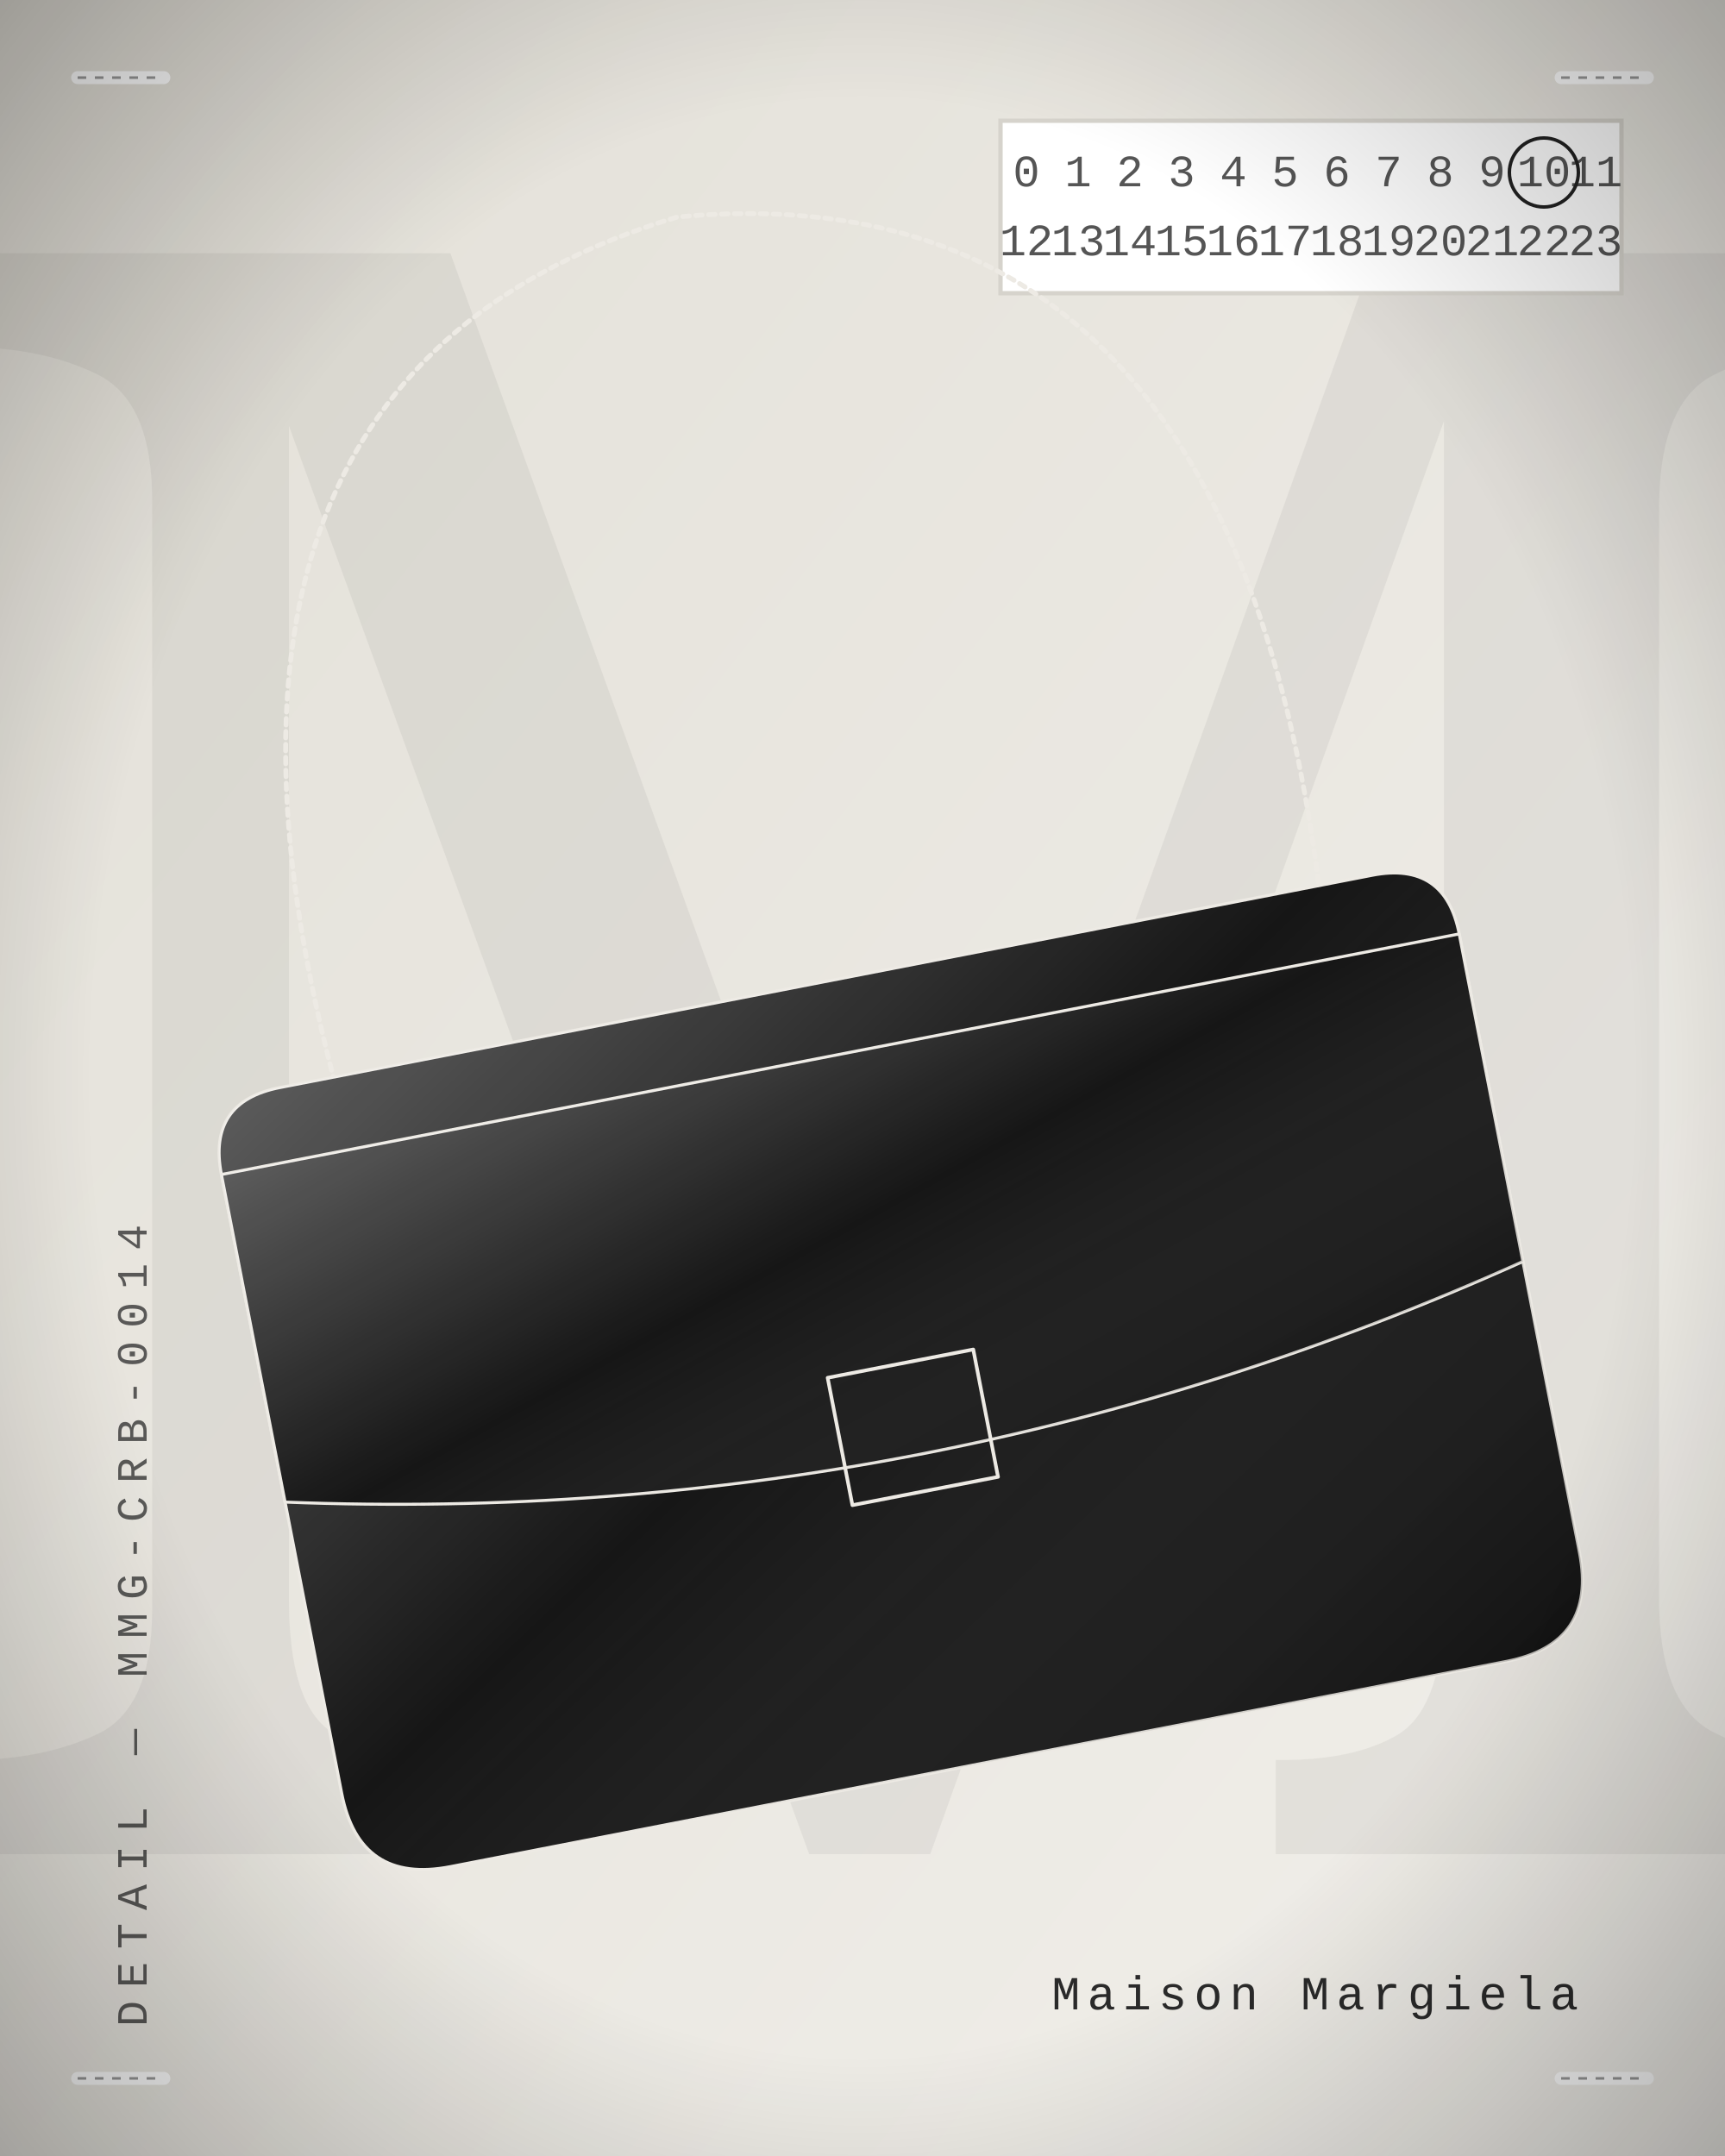
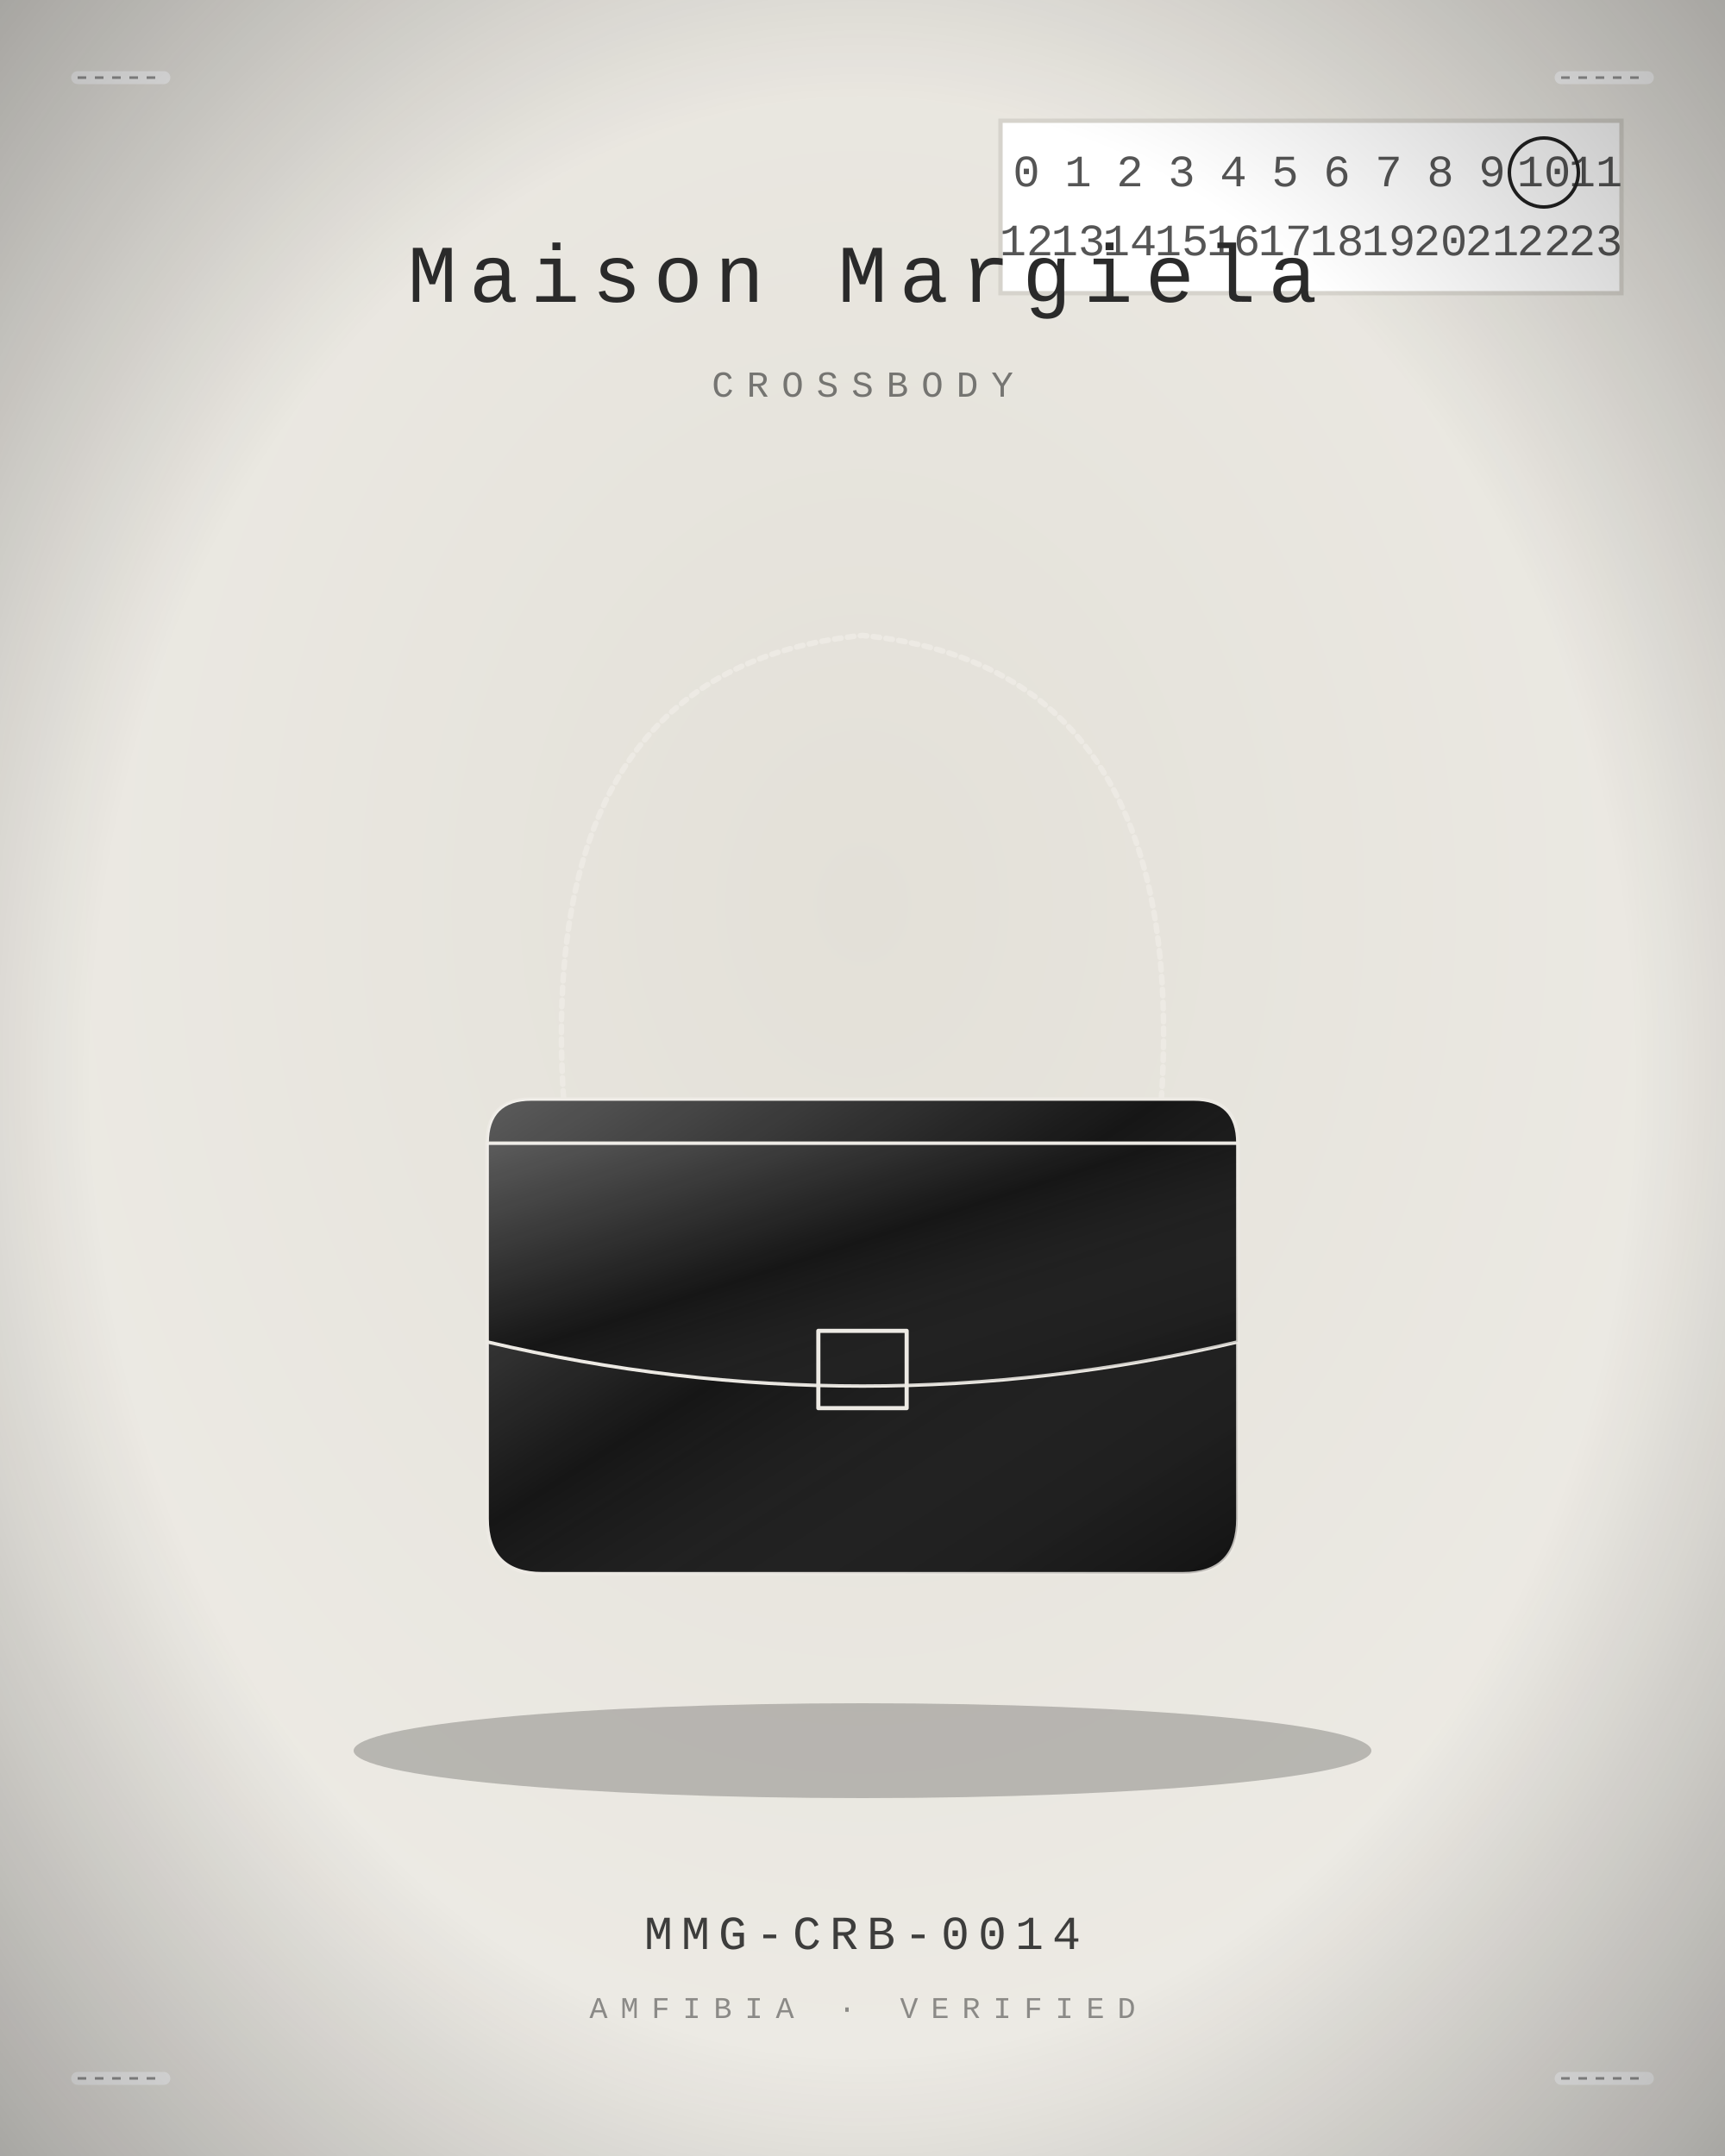
<svg xmlns="http://www.w3.org/2000/svg" viewBox="0 0 400 500" width="800" height="1000">
  <defs>
    <radialGradient id="bg" cx="50%" cy="42%" r="80%">
      <stop offset="0" stop-color="#E3E0D8" />
      <stop offset="1" stop-color="#F1EFEA" />
    </radialGradient>
    <linearGradient id="bgd" x1="0" y1="0" x2="1" y2="1">
      <stop offset="0" stop-color="#E3E0D8" />
      <stop offset="1" stop-color="#F1EFEA" />
    </linearGradient>
    <linearGradient id="sheen" x1="0" y1="0" x2="1" y2="1">
      <stop offset="0" stop-color="#fff" stop-opacity=".30" />
      <stop offset=".45" stop-color="#fff" stop-opacity="0" />
      <stop offset="1" stop-color="#000" stop-opacity=".22" />
    </linearGradient>
    <linearGradient id="multi" x1="0" y1="0" x2="1" y2="1">
      <stop offset="0" stop-color="#B3122E" />
      <stop offset=".35" stop-color="#C9A227" />
      <stop offset=".7" stop-color="#2F5D46" />
      <stop offset="1" stop-color="#3557A0" />
    </linearGradient>
    <radialGradient id="vig" cx="50%" cy="50%" r="75%">
      <stop offset=".6" stop-color="#000" stop-opacity="0" />
      <stop offset="1" stop-color="#000" stop-opacity=".35" />
    </radialGradient>
  </defs>
-   <rect width="400" height="500" fill="url(#bgd)" />
-   <text x="210" y="430" text-anchor="middle" font-family="Georgia, serif" font-size="520" fill="#2A2A2A" opacity="0.06">M</text>
+   <rect width="400" height="500" fill="url(#bg)" />
  <path d="M18 18 l20 0" stroke="#FFFFFF" stroke-width="3" stroke-linecap="round" />
  <path d="M18 18 l20 0" stroke="#999" stroke-width="0.6" stroke-dasharray="2 2" />
  <path d="M362 18 l20 0" stroke="#FFFFFF" stroke-width="3" stroke-linecap="round" />
  <path d="M362 18 l20 0" stroke="#999" stroke-width="0.6" stroke-dasharray="2 2" />
  <path d="M18 482 l20 0" stroke="#FFFFFF" stroke-width="3" stroke-linecap="round" />
  <path d="M18 482 l20 0" stroke="#999" stroke-width="0.6" stroke-dasharray="2 2" />
  <path d="M362 482 l20 0" stroke="#FFFFFF" stroke-width="3" stroke-linecap="round" />
  <path d="M362 482 l20 0" stroke="#999" stroke-width="0.6" stroke-dasharray="2 2" />
  <g transform="translate(232 28)">
    <rect width="144" height="40" fill="#FFFFFF" stroke="#D6D3CC" />
    <g font-family="'Courier New', monospace" font-size="10.4" fill="#555">
      <text x="6" y="15.2" text-anchor="middle">0</text>
      <text x="18" y="15.2" text-anchor="middle">1</text>
      <text x="30" y="15.2" text-anchor="middle">2</text>
      <text x="42" y="15.2" text-anchor="middle">3</text>
      <text x="54" y="15.2" text-anchor="middle">4</text>
      <text x="66" y="15.2" text-anchor="middle">5</text>
      <text x="78" y="15.2" text-anchor="middle">6</text>
      <text x="90" y="15.2" text-anchor="middle">7</text>
      <text x="102" y="15.2" text-anchor="middle">8</text>
      <text x="114" y="15.2" text-anchor="middle">9</text>
      <text x="126" y="15.2" text-anchor="middle">10</text>
      <text x="138" y="15.2" text-anchor="middle">11</text>
      <text x="6" y="31.2" text-anchor="middle">12</text>
      <text x="18" y="31.2" text-anchor="middle">13</text>
      <text x="30" y="31.2" text-anchor="middle">14</text>
      <text x="42" y="31.2" text-anchor="middle">15</text>
      <text x="54" y="31.2" text-anchor="middle">16</text>
      <text x="66" y="31.2" text-anchor="middle">17</text>
      <text x="78" y="31.2" text-anchor="middle">18</text>
      <text x="90" y="31.2" text-anchor="middle">19</text>
      <text x="102" y="31.2" text-anchor="middle">20</text>
      <text x="114" y="31.2" text-anchor="middle">21</text>
      <text x="126" y="31.2" text-anchor="middle">22</text>
      <text x="138" y="31.2" text-anchor="middle">23</text>
    </g>
    <circle cx="126" cy="12" r="8" fill="none" stroke="#222" stroke-width="0.8" />
  </g>
-   <g transform="rotate(-11.0 200 250) translate(-19 20) scale(2.15)">
-     <path d="M46 98 Q40 18 100 12 Q160 18 154 98" fill="none" stroke="#EDEAE4" stroke-width="2.24" stroke-dasharray="3 3" stroke-linejoin="round" stroke-linecap="round" vector-effect="non-scaling-stroke" />
-     <path d="M40 96 L160 96 Q168 96 168 104 L168 172 Q168 182 158 182 L42 182 Q32 182 32 172 L32 104 Q32 96 40 96 Z" fill="#161616" stroke="#EDEAE4" stroke-width="1.4" stroke-linejoin="round" stroke-linecap="round" vector-effect="non-scaling-stroke" />
+   <ellipse cx="200" cy="406" rx="118" ry="11" fill="#000" opacity="0.22" />
+   <g transform="translate(72 132) scale(1.28)">
+     <path d="M46 98 Q40 18 100 12 Q160 18 154 98" fill="none" stroke="#EDEAE4" stroke-width="2.56" stroke-dasharray="3 3" stroke-linejoin="round" stroke-linecap="round" vector-effect="non-scaling-stroke" />
+     <path d="M40 96 L160 96 Q168 96 168 104 L168 172 Q168 182 158 182 L42 182 Q32 182 32 172 L32 104 Q32 96 40 96 Z" fill="#161616" stroke="#EDEAE4" stroke-width="1.6" stroke-linejoin="round" stroke-linecap="round" vector-effect="non-scaling-stroke" />
    <path d="M40 96 L160 96 Q168 96 168 104 L168 172 Q168 182 158 182 L42 182 Q32 182 32 172 L32 104 Q32 96 40 96 Z" fill="url(#sheen)" stroke="none" />
-     <path d="M32 104 L168 104 L168 140 Q100 156 32 140 Z" fill="#161616" stroke="#EDEAE4" stroke-width="1.4" stroke-linejoin="round" stroke-linecap="round" vector-effect="non-scaling-stroke" />
+     <path d="M32 104 L168 104 L168 140 Q100 156 32 140 Z" fill="#161616" stroke="#EDEAE4" stroke-width="1.6" stroke-linejoin="round" stroke-linecap="round" vector-effect="non-scaling-stroke" />
    <path d="M32 104 L168 104 L168 140 Q100 156 32 140 Z" fill="url(#sheen)" stroke="none" />
-     <path d="M92 138 L108 138 L108 152 L92 152 Z" fill="none" stroke="#EDEAE4" stroke-width="1.68" stroke-linejoin="round" stroke-linecap="round" vector-effect="non-scaling-stroke" />
-   </g>
-   <g transform="translate(34 470) rotate(-90)">
-     <text x="0" y="0" text-anchor="start" font-family="'Courier New', Courier, monospace" font-size="10" letter-spacing="3" fill="#2A2A2A" opacity="0.75">DETAIL — MMG-CRB-0014</text>
+     <path d="M92 138 L108 138 L108 152 L92 152 Z" fill="none" stroke="#EDEAE4" stroke-width="1.92" stroke-linejoin="round" stroke-linecap="round" vector-effect="non-scaling-stroke" />
  </g>
  <g>
-     <text x="366" y="466" text-anchor="end" font-size="11" fill="#2A2A2A" font-family="'Courier New', Courier, monospace" font-weight="400" letter-spacing="1.65">Maison Margiela</text>
+     <text x="200" y="70" text-anchor="middle" font-size="19" fill="#2A2A2A" font-family="'Courier New', Courier, monospace" font-weight="400" letter-spacing="2.85">Maison Margiela</text>
  </g>
+   <text x="200" y="92" text-anchor="middle" font-family="'Courier New', Courier, monospace" font-size="8.5" letter-spacing="3" fill="#2A2A2A" opacity="0.6">CROSSBODY</text>
+   <text x="200" y="452" text-anchor="middle" font-family="'Courier New', Courier, monospace" font-size="11" letter-spacing="2" fill="#2A2A2A" opacity="0.9">MMG-CRB-0014</text>
+   <text x="200" y="468" text-anchor="middle" font-family="'Courier New', Courier, monospace" font-size="7" letter-spacing="3" fill="#2A2A2A" opacity="0.5">AMFIBIA · VERIFIED</text>
  <rect width="400" height="500" fill="url(#vig)" />
</svg>
